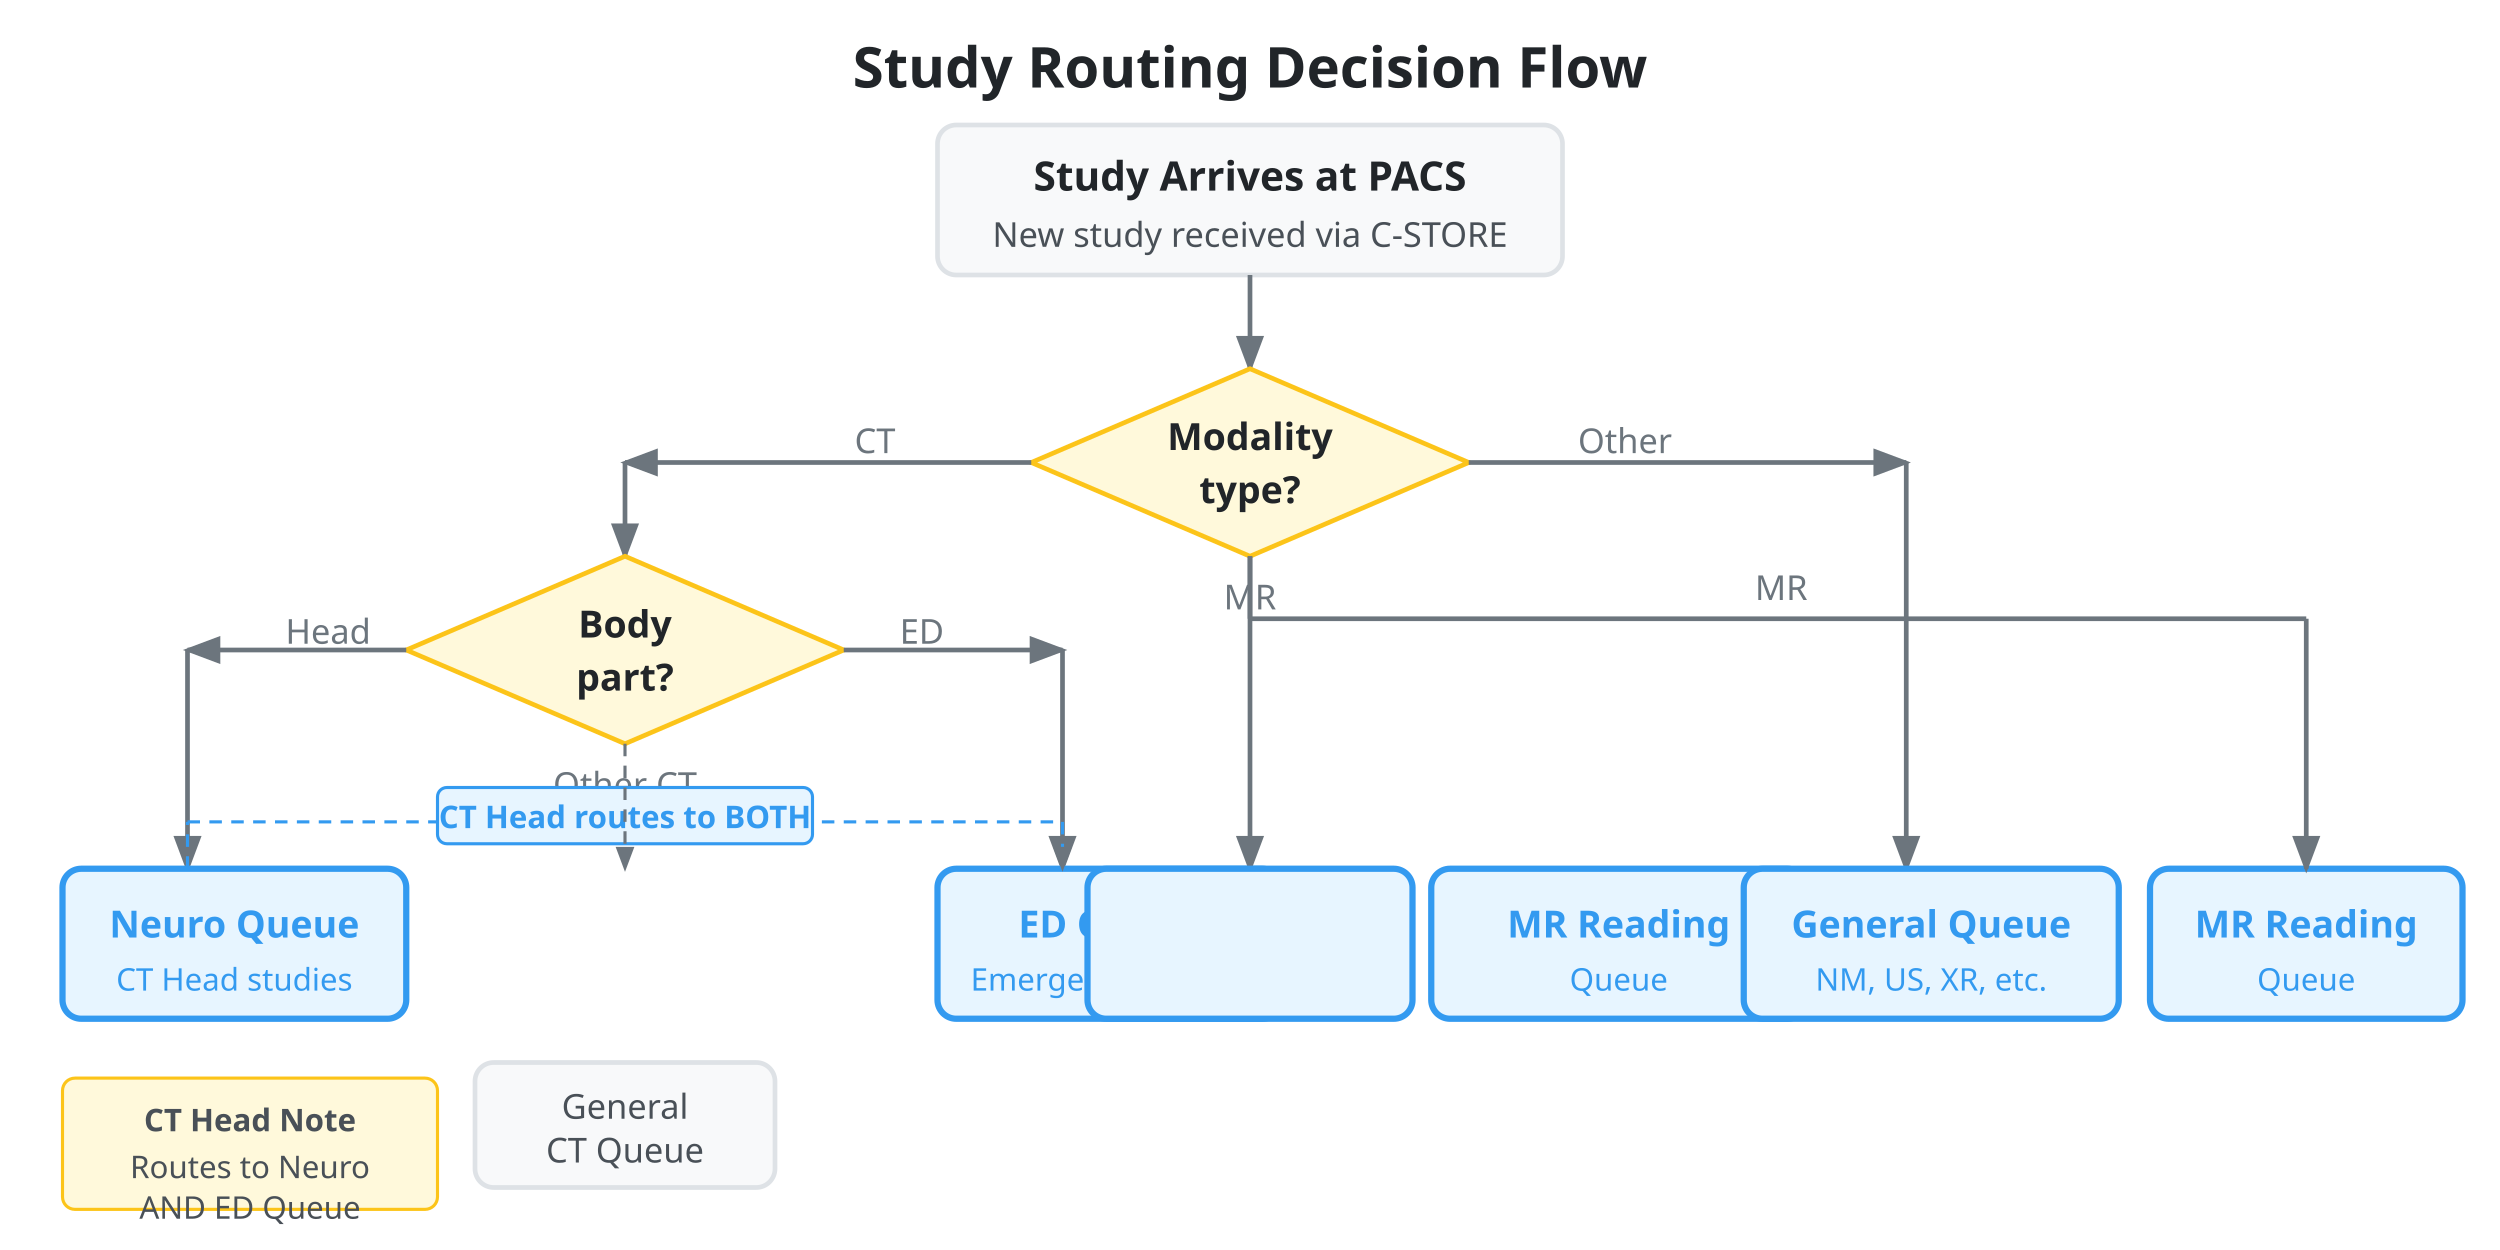
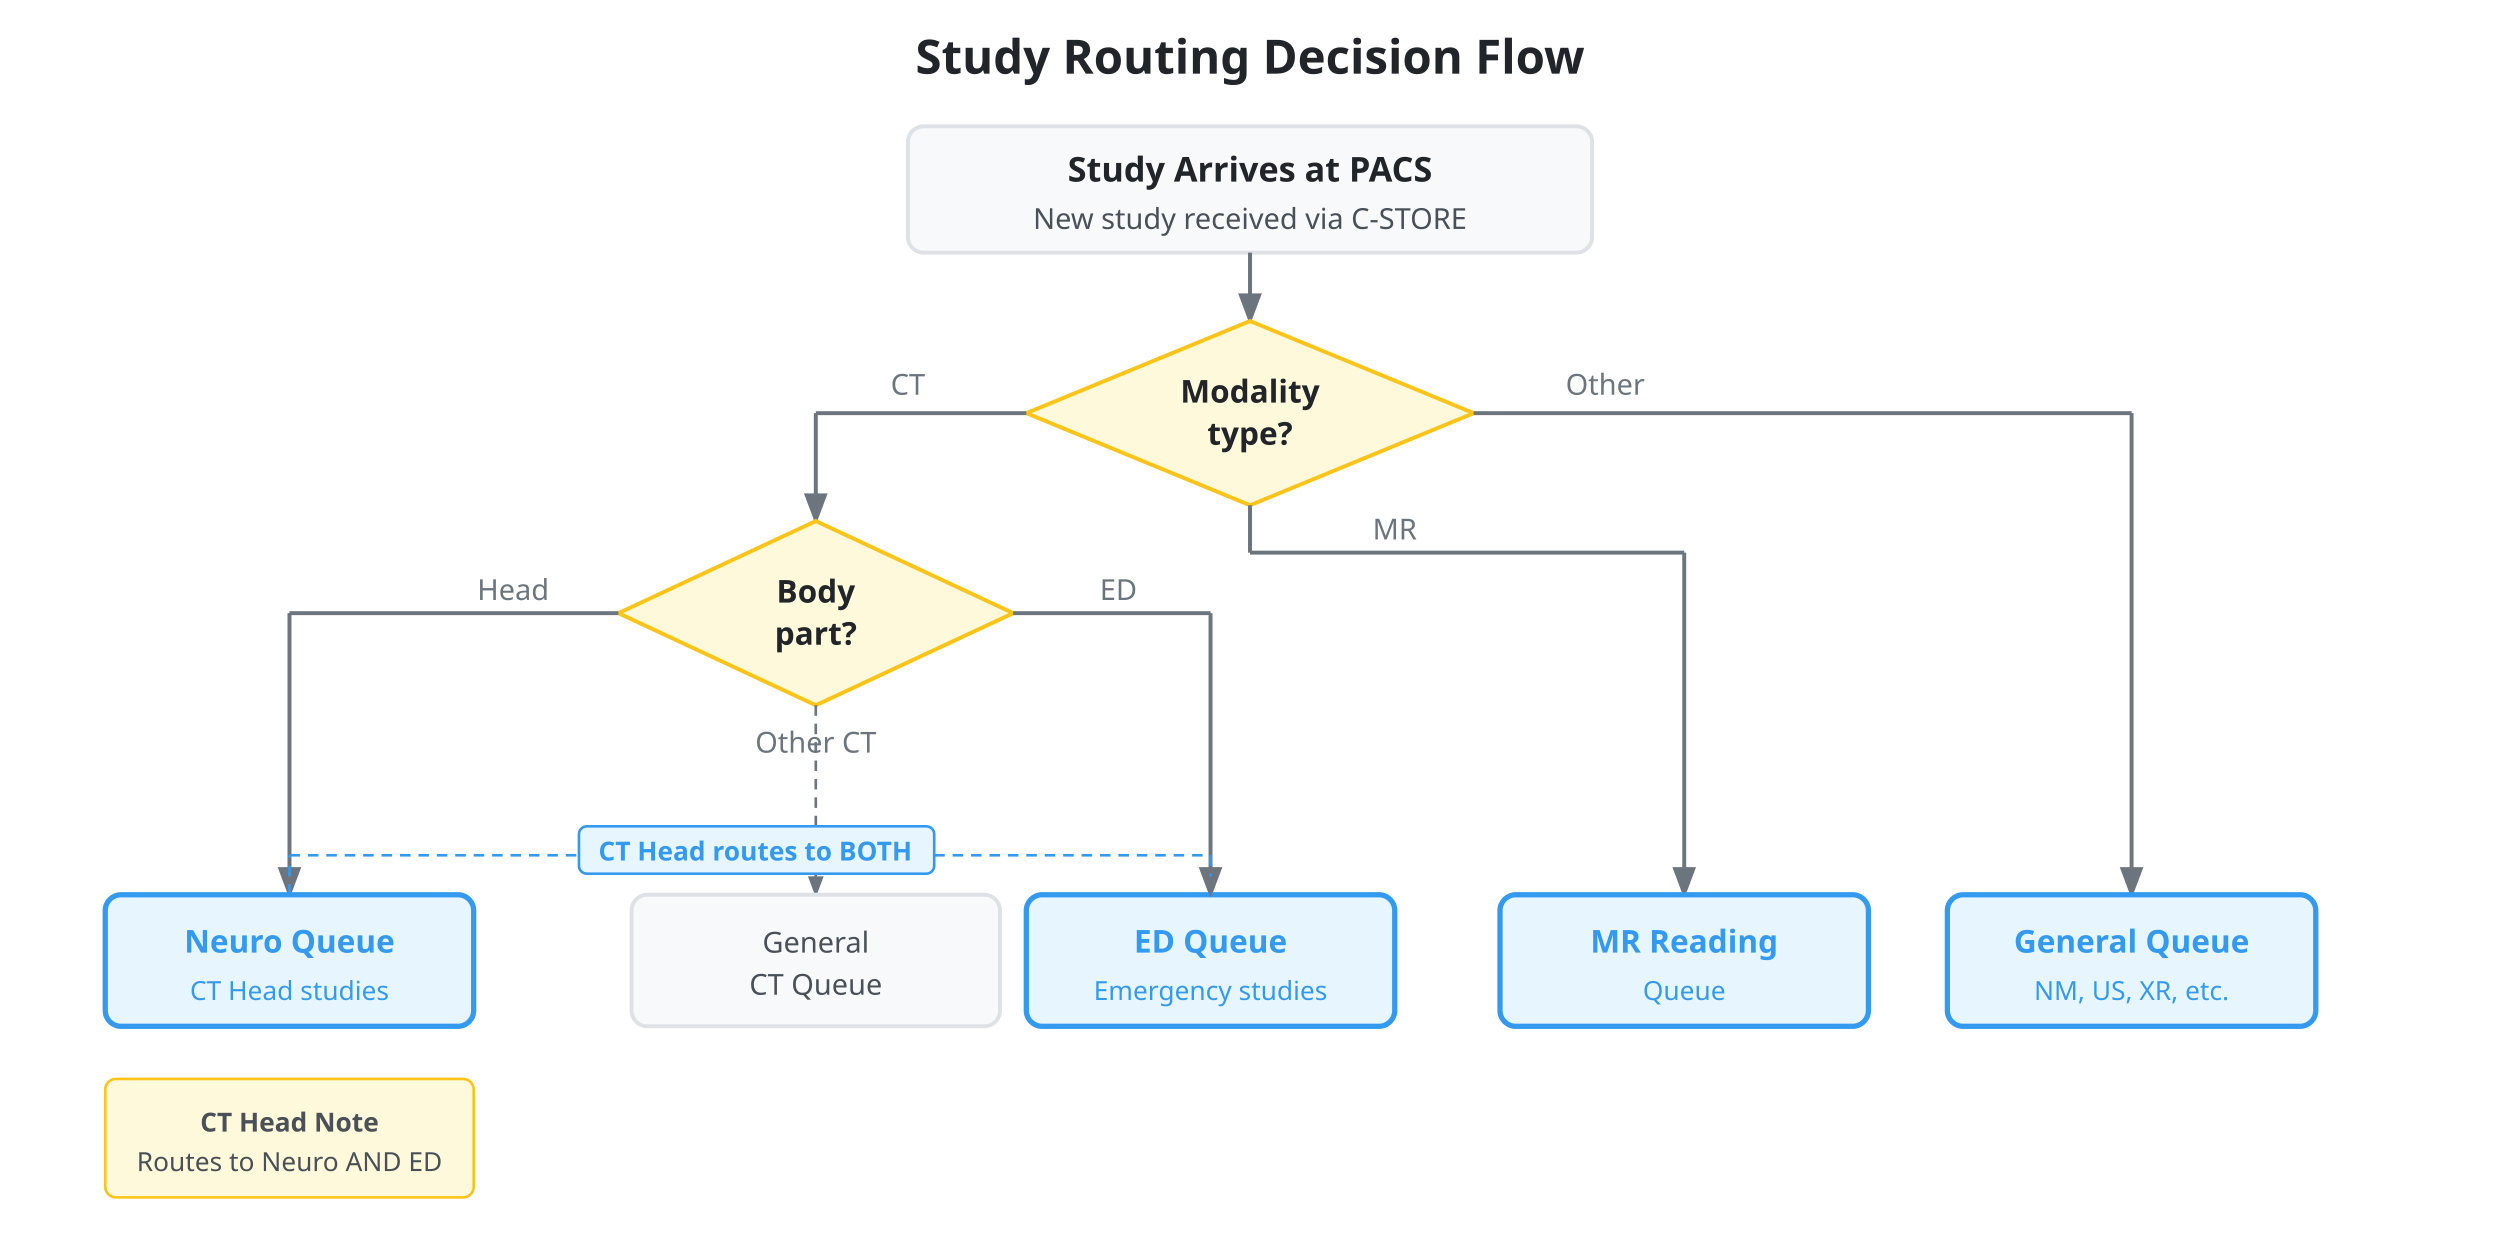
- <svg xmlns="http://www.w3.org/2000/svg" viewBox="0 0 800 400" width="800" height="400" font-family="system-ui, sans-serif">
-   <rect width="800" height="400" fill="#ffffff" />
-   <text x="400" y="28" text-anchor="middle" font-size="18" font-weight="bold" fill="#212529">Study Routing Decision Flow</text>
+ <svg xmlns="http://www.w3.org/2000/svg" viewBox="0 0 950 470" width="950" height="470" font-family="system-ui, sans-serif">
+   <rect width="950" height="470" fill="#ffffff" />
+   <text x="475" y="28" text-anchor="middle" font-size="18" font-weight="bold" fill="#212529">Study Routing Decision Flow</text>
  <defs>
    <marker id="arr" markerWidth="8" markerHeight="6" refX="7" refY="3" orient="auto">
      <polygon points="0 0, 8 3, 0 6" fill="#6c757d" />
    </marker>
  </defs>
-   <rect x="300" y="40" width="200" height="48" rx="6" fill="#f8f9fa" stroke="#dee2e6" stroke-width="1.5" />
-   <text x="400" y="61" text-anchor="middle" font-size="13" font-weight="bold" fill="#212529">Study Arrives at PACS</text>
-   <text x="400" y="79" text-anchor="middle" font-size="11" fill="#495057">New study received via C-STORE</text>
-   <line x1="400" y1="88" x2="400" y2="118" stroke="#6c757d" stroke-width="1.5" marker-end="url(#arr)" />
-   <polygon points="400,118 470,148 400,178 330,148" fill="#fff9db" stroke="#fcc419" stroke-width="1.5" />
-   <text x="400" y="144" text-anchor="middle" font-size="12" font-weight="bold" fill="#212529">Modality</text>
-   <text x="400" y="161" text-anchor="middle" font-size="12" font-weight="bold" fill="#212529">type?</text>
-   <text x="280" y="145" text-anchor="middle" font-size="11" fill="#6c757d">CT</text>
-   <text x="400" y="195" text-anchor="middle" font-size="11" fill="#6c757d">MR</text>
-   <text x="520" y="145" text-anchor="middle" font-size="11" fill="#6c757d">Other</text>
-   <line x1="330" y1="148" x2="200" y2="148" stroke="#6c757d" stroke-width="1.5" marker-end="url(#arr)" />
-   <line x1="200" y1="148" x2="200" y2="178" stroke="#6c757d" stroke-width="1.5" marker-end="url(#arr)" />
-   <polygon points="200,178 270,208 200,238 130,208" fill="#fff9db" stroke="#fcc419" stroke-width="1.5" />
-   <text x="200" y="204" text-anchor="middle" font-size="12" font-weight="bold" fill="#212529">Body</text>
-   <text x="200" y="221" text-anchor="middle" font-size="12" font-weight="bold" fill="#212529">part?</text>
-   <text x="105" y="206" text-anchor="middle" font-size="11" fill="#6c757d">Head</text>
-   <text x="295" y="206" text-anchor="middle" font-size="11" fill="#6c757d">ED</text>
-   <text x="200" y="255" text-anchor="middle" font-size="11" fill="#6c757d">Other CT</text>
-   <line x1="130" y1="208" x2="60" y2="208" stroke="#6c757d" stroke-width="1.5" marker-end="url(#arr)" />
-   <line x1="60" y1="208" x2="60" y2="278" stroke="#6c757d" stroke-width="1.5" marker-end="url(#arr)" />
-   <rect x="20" y="278" width="110" height="48" rx="6" fill="#e7f5ff" stroke="#339af0" stroke-width="2" />
-   <text x="75" y="300" text-anchor="middle" font-size="12" font-weight="bold" fill="#339af0">Neuro Queue</text>
-   <text x="75" y="317" text-anchor="middle" font-size="10" fill="#339af0">CT Head studies</text>
-   <line x1="270" y1="208" x2="340" y2="208" stroke="#6c757d" stroke-width="1.5" marker-end="url(#arr)" />
-   <line x1="340" y1="208" x2="340" y2="278" stroke="#6c757d" stroke-width="1.5" marker-end="url(#arr)" />
-   <rect x="300" y="278" width="110" height="48" rx="6" fill="#e7f5ff" stroke="#339af0" stroke-width="2" />
-   <text x="355" y="300" text-anchor="middle" font-size="12" font-weight="bold" fill="#339af0">ED Queue</text>
-   <text x="355" y="317" text-anchor="middle" font-size="10" fill="#339af0">Emergency studies</text>
-   <line x1="60" y1="278" x2="60" y2="263" stroke="#339af0" stroke-width="1" stroke-dasharray="4,3" />
-   <line x1="60" y1="263" x2="340" y2="263" stroke="#339af0" stroke-width="1" stroke-dasharray="4,3" />
-   <line x1="340" y1="263" x2="340" y2="278" stroke="#339af0" stroke-width="1" stroke-dasharray="4,3" marker-end="url(#arr)" />
-   <rect x="140" y="252" width="120" height="18" rx="3" fill="#e7f5ff" stroke="#339af0" stroke-width="1" />
-   <text x="200" y="265" text-anchor="middle" font-size="10" font-weight="bold" fill="#339af0">CT Head routes to BOTH</text>
-   <line x1="200" y1="238" x2="200" y2="278" stroke="#6c757d" stroke-width="1" stroke-dasharray="4,3" marker-end="url(#arr)" />
-   <rect x="152" y="340" width="96" height="40" rx="6" fill="#f8f9fa" stroke="#dee2e6" stroke-width="1.5" />
-   <text x="200" y="358" text-anchor="middle" font-size="11" fill="#495057">General</text>
-   <text x="200" y="372" text-anchor="middle" font-size="11" fill="#495057">CT Queue</text>
-   <line x1="400" y1="178" x2="400" y2="278" stroke="#6c757d" stroke-width="1.5" marker-end="url(#arr)" />
-   <rect x="348" y="278" width="104" height="48" rx="6" fill="#e7f5ff" stroke="#339af0" stroke-width="2" />
-   <rect x="458" y="278" width="120" height="48" rx="6" fill="#e7f5ff" stroke="#339af0" stroke-width="2" />
-   <text x="518" y="300" text-anchor="middle" font-size="12" font-weight="bold" fill="#339af0">MR Reading</text>
-   <text x="518" y="317" text-anchor="middle" font-size="10" fill="#339af0">Queue</text>
-   <line x1="470" y1="148" x2="610" y2="148" stroke="#6c757d" stroke-width="1.5" marker-end="url(#arr)" />
-   <line x1="610" y1="148" x2="610" y2="278" stroke="#6c757d" stroke-width="1.5" marker-end="url(#arr)" />
-   <rect x="558" y="278" width="120" height="48" rx="6" fill="#e7f5ff" stroke="#339af0" stroke-width="2" />
-   <text x="618" y="300" text-anchor="middle" font-size="12" font-weight="bold" fill="#339af0">General Queue</text>
-   <text x="618" y="317" text-anchor="middle" font-size="10" fill="#339af0">NM, US, XR, etc.</text>
-   <rect x="688" y="278" width="100" height="48" rx="6" fill="#e7f5ff" stroke="#339af0" stroke-width="2" />
-   <text x="738" y="300" text-anchor="middle" font-size="12" font-weight="bold" fill="#339af0">MR Reading</text>
-   <text x="738" y="317" text-anchor="middle" font-size="10" fill="#339af0">Queue</text>
-   <line x1="400" y1="178" x2="400" y2="198" stroke="#6c757d" stroke-width="1.5" />
-   <line x1="400" y1="198" x2="738" y2="198" stroke="#6c757d" stroke-width="1.5" />
-   <line x1="738" y1="198" x2="738" y2="278" stroke="#6c757d" stroke-width="1.5" marker-end="url(#arr)" />
-   <text x="570" y="192" text-anchor="middle" font-size="11" fill="#6c757d">MR</text>
-   <rect x="20" y="345" width="120" height="42" rx="4" fill="#fff9db" stroke="#fcc419" stroke-width="1" />
-   <text x="80" y="362" text-anchor="middle" font-size="10" font-weight="bold" fill="#495057">CT Head Note</text>
-   <text x="80" y="377" text-anchor="middle" font-size="10" fill="#495057">Routes to Neuro</text>
-   <text x="80" y="390" text-anchor="middle" font-size="10" fill="#495057">AND ED Queue</text>
+   <rect x="345" y="48" width="260" height="48" rx="6" fill="#f8f9fa" stroke="#dee2e6" stroke-width="1.5" />
+   <text x="475" y="69" text-anchor="middle" font-size="13" font-weight="bold" fill="#212529">Study Arrives at PACS</text>
+   <text x="475" y="87" text-anchor="middle" font-size="11" fill="#495057">New study received via C-STORE</text>
+   <line x1="475" y1="96" x2="475" y2="122" stroke="#6c757d" stroke-width="1.5" marker-end="url(#arr)" />
+   <polygon points="475,122 560,157 475,192 390,157" fill="#fff9db" stroke="#fcc419" stroke-width="1.5" />
+   <text x="475" y="153" text-anchor="middle" font-size="12" font-weight="bold" fill="#212529">Modality</text>
+   <text x="475" y="169" text-anchor="middle" font-size="12" font-weight="bold" fill="#212529">type?</text>
+   <text x="345" y="150" text-anchor="middle" font-size="11" fill="#6c757d">CT</text>
+   <text x="530" y="205" text-anchor="middle" font-size="11" fill="#6c757d">MR</text>
+   <text x="610" y="150" text-anchor="middle" font-size="11" fill="#6c757d">Other</text>
+   <line x1="390" y1="157" x2="310" y2="157" stroke="#6c757d" stroke-width="1.5" />
+   <line x1="310" y1="157" x2="310" y2="198" stroke="#6c757d" stroke-width="1.5" marker-end="url(#arr)" />
+   <polygon points="310,198 385,233 310,268 235,233" fill="#fff9db" stroke="#fcc419" stroke-width="1.5" />
+   <text x="310" y="229" text-anchor="middle" font-size="12" font-weight="bold" fill="#212529">Body</text>
+   <text x="310" y="245" text-anchor="middle" font-size="12" font-weight="bold" fill="#212529">part?</text>
+   <text x="195" y="228" text-anchor="middle" font-size="11" fill="#6c757d">Head</text>
+   <text x="425" y="228" text-anchor="middle" font-size="11" fill="#6c757d">ED</text>
+   <text x="310" y="286" text-anchor="middle" font-size="11" fill="#6c757d">Other CT</text>
+   <line x1="235" y1="233" x2="110" y2="233" stroke="#6c757d" stroke-width="1.5" />
+   <line x1="110" y1="233" x2="110" y2="340" stroke="#6c757d" stroke-width="1.5" marker-end="url(#arr)" />
+   <rect x="40" y="340" width="140" height="50" rx="6" fill="#e7f5ff" stroke="#339af0" stroke-width="2" />
+   <text x="110" y="362" text-anchor="middle" font-size="12" font-weight="bold" fill="#339af0">Neuro Queue</text>
+   <text x="110" y="380" text-anchor="middle" font-size="10" fill="#339af0">CT Head studies</text>
+   <line x1="385" y1="233" x2="460" y2="233" stroke="#6c757d" stroke-width="1.5" />
+   <line x1="460" y1="233" x2="460" y2="340" stroke="#6c757d" stroke-width="1.5" marker-end="url(#arr)" />
+   <rect x="390" y="340" width="140" height="50" rx="6" fill="#e7f5ff" stroke="#339af0" stroke-width="2" />
+   <text x="460" y="362" text-anchor="middle" font-size="12" font-weight="bold" fill="#339af0">ED Queue</text>
+   <text x="460" y="380" text-anchor="middle" font-size="10" fill="#339af0">Emergency studies</text>
+   <line x1="310" y1="268" x2="310" y2="340" stroke="#6c757d" stroke-width="1" stroke-dasharray="4,3" marker-end="url(#arr)" />
+   <rect x="240" y="340" width="140" height="50" rx="6" fill="#f8f9fa" stroke="#dee2e6" stroke-width="1.5" />
+   <text x="310" y="362" text-anchor="middle" font-size="11" fill="#495057">General</text>
+   <text x="310" y="378" text-anchor="middle" font-size="11" fill="#495057">CT Queue</text>
+   <line x1="110" y1="340" x2="110" y2="325" stroke="#339af0" stroke-width="1" stroke-dasharray="4,3" />
+   <line x1="110" y1="325" x2="460" y2="325" stroke="#339af0" stroke-width="1" stroke-dasharray="4,3" />
+   <line x1="460" y1="325" x2="460" y2="340" stroke="#339af0" stroke-width="1" stroke-dasharray="4,3" marker-end="url(#arr)" />
+   <rect x="220" y="314" width="135" height="18" rx="3" fill="#e7f5ff" stroke="#339af0" stroke-width="1" />
+   <text x="287" y="327" text-anchor="middle" font-size="10" font-weight="bold" fill="#339af0">CT Head routes to BOTH</text>
+   <line x1="475" y1="192" x2="475" y2="210" stroke="#6c757d" stroke-width="1.5" />
+   <line x1="475" y1="210" x2="640" y2="210" stroke="#6c757d" stroke-width="1.5" />
+   <line x1="640" y1="210" x2="640" y2="340" stroke="#6c757d" stroke-width="1.5" marker-end="url(#arr)" />
+   <rect x="570" y="340" width="140" height="50" rx="6" fill="#e7f5ff" stroke="#339af0" stroke-width="2" />
+   <text x="640" y="362" text-anchor="middle" font-size="12" font-weight="bold" fill="#339af0">MR Reading</text>
+   <text x="640" y="380" text-anchor="middle" font-size="10" fill="#339af0">Queue</text>
+   <line x1="560" y1="157" x2="810" y2="157" stroke="#6c757d" stroke-width="1.5" />
+   <line x1="810" y1="157" x2="810" y2="340" stroke="#6c757d" stroke-width="1.5" marker-end="url(#arr)" />
+   <rect x="740" y="340" width="140" height="50" rx="6" fill="#e7f5ff" stroke="#339af0" stroke-width="2" />
+   <text x="810" y="362" text-anchor="middle" font-size="12" font-weight="bold" fill="#339af0">General Queue</text>
+   <text x="810" y="380" text-anchor="middle" font-size="10" fill="#339af0">NM, US, XR, etc.</text>
+   <rect x="40" y="410" width="140" height="45" rx="4" fill="#fff9db" stroke="#fcc419" stroke-width="1" />
+   <text x="110" y="430" text-anchor="middle" font-size="10" font-weight="bold" fill="#495057">CT Head Note</text>
+   <text x="110" y="445" text-anchor="middle" font-size="10" fill="#495057">Routes to Neuro AND ED</text>
</svg>
